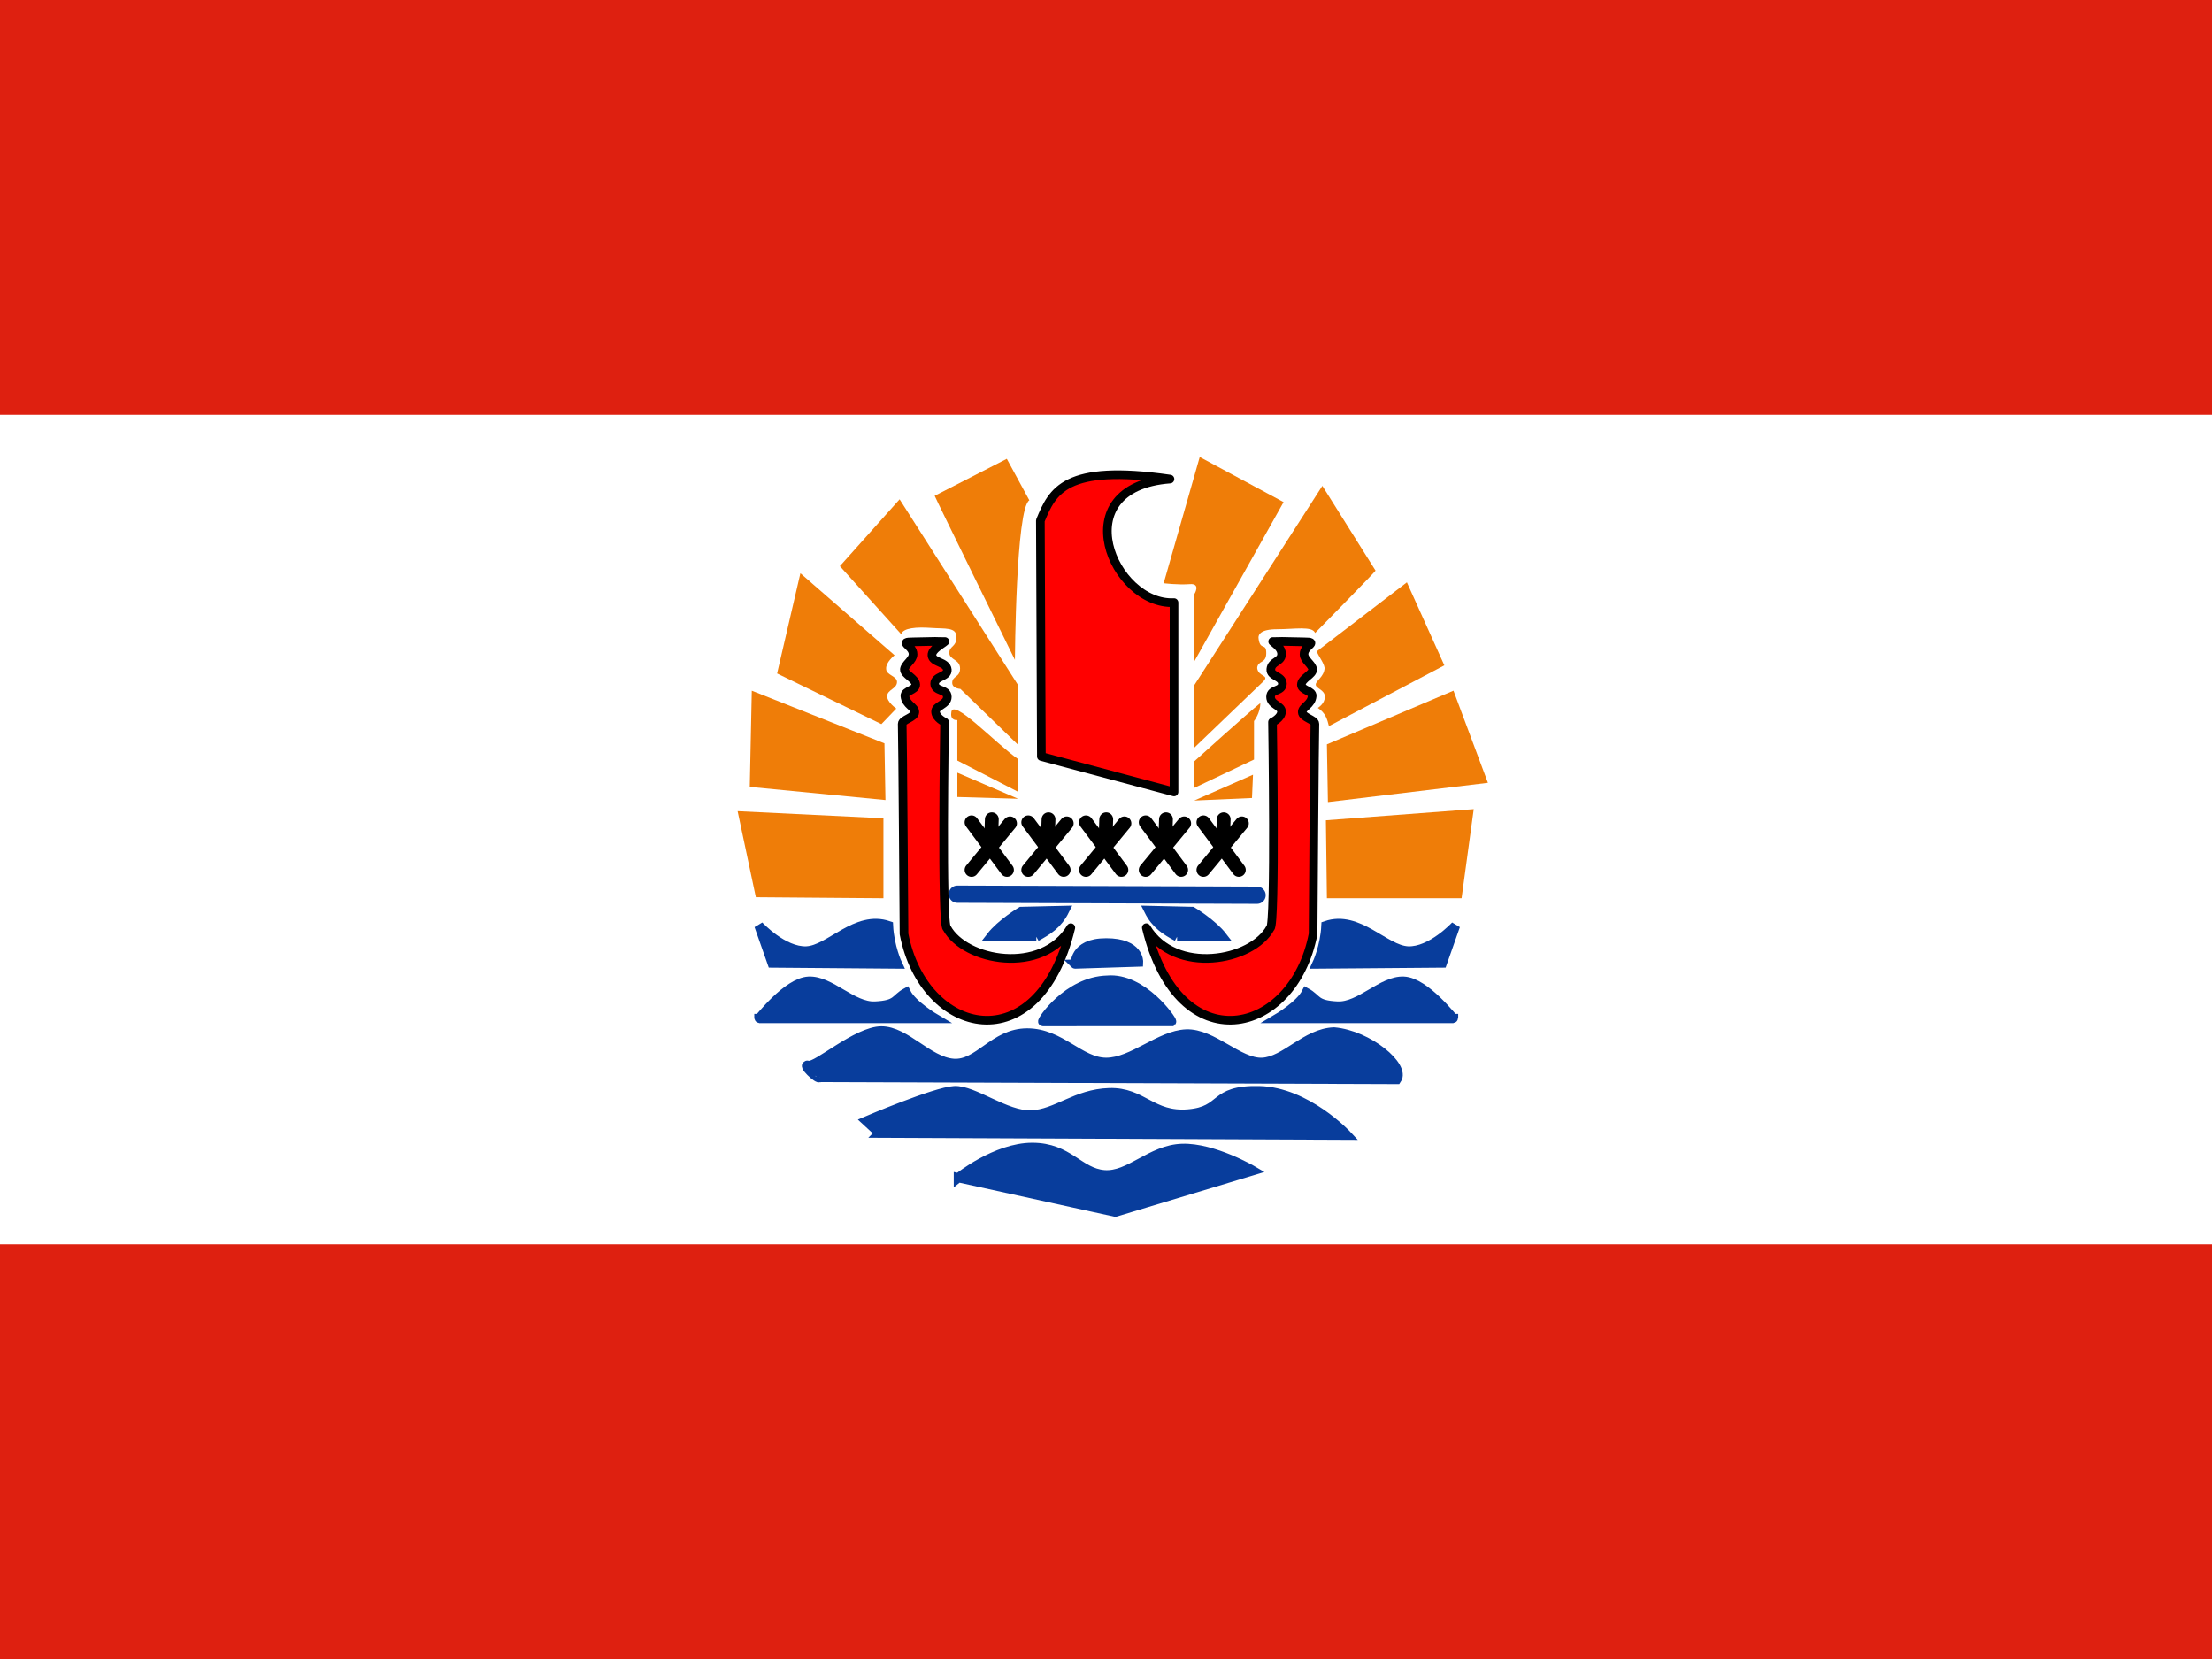
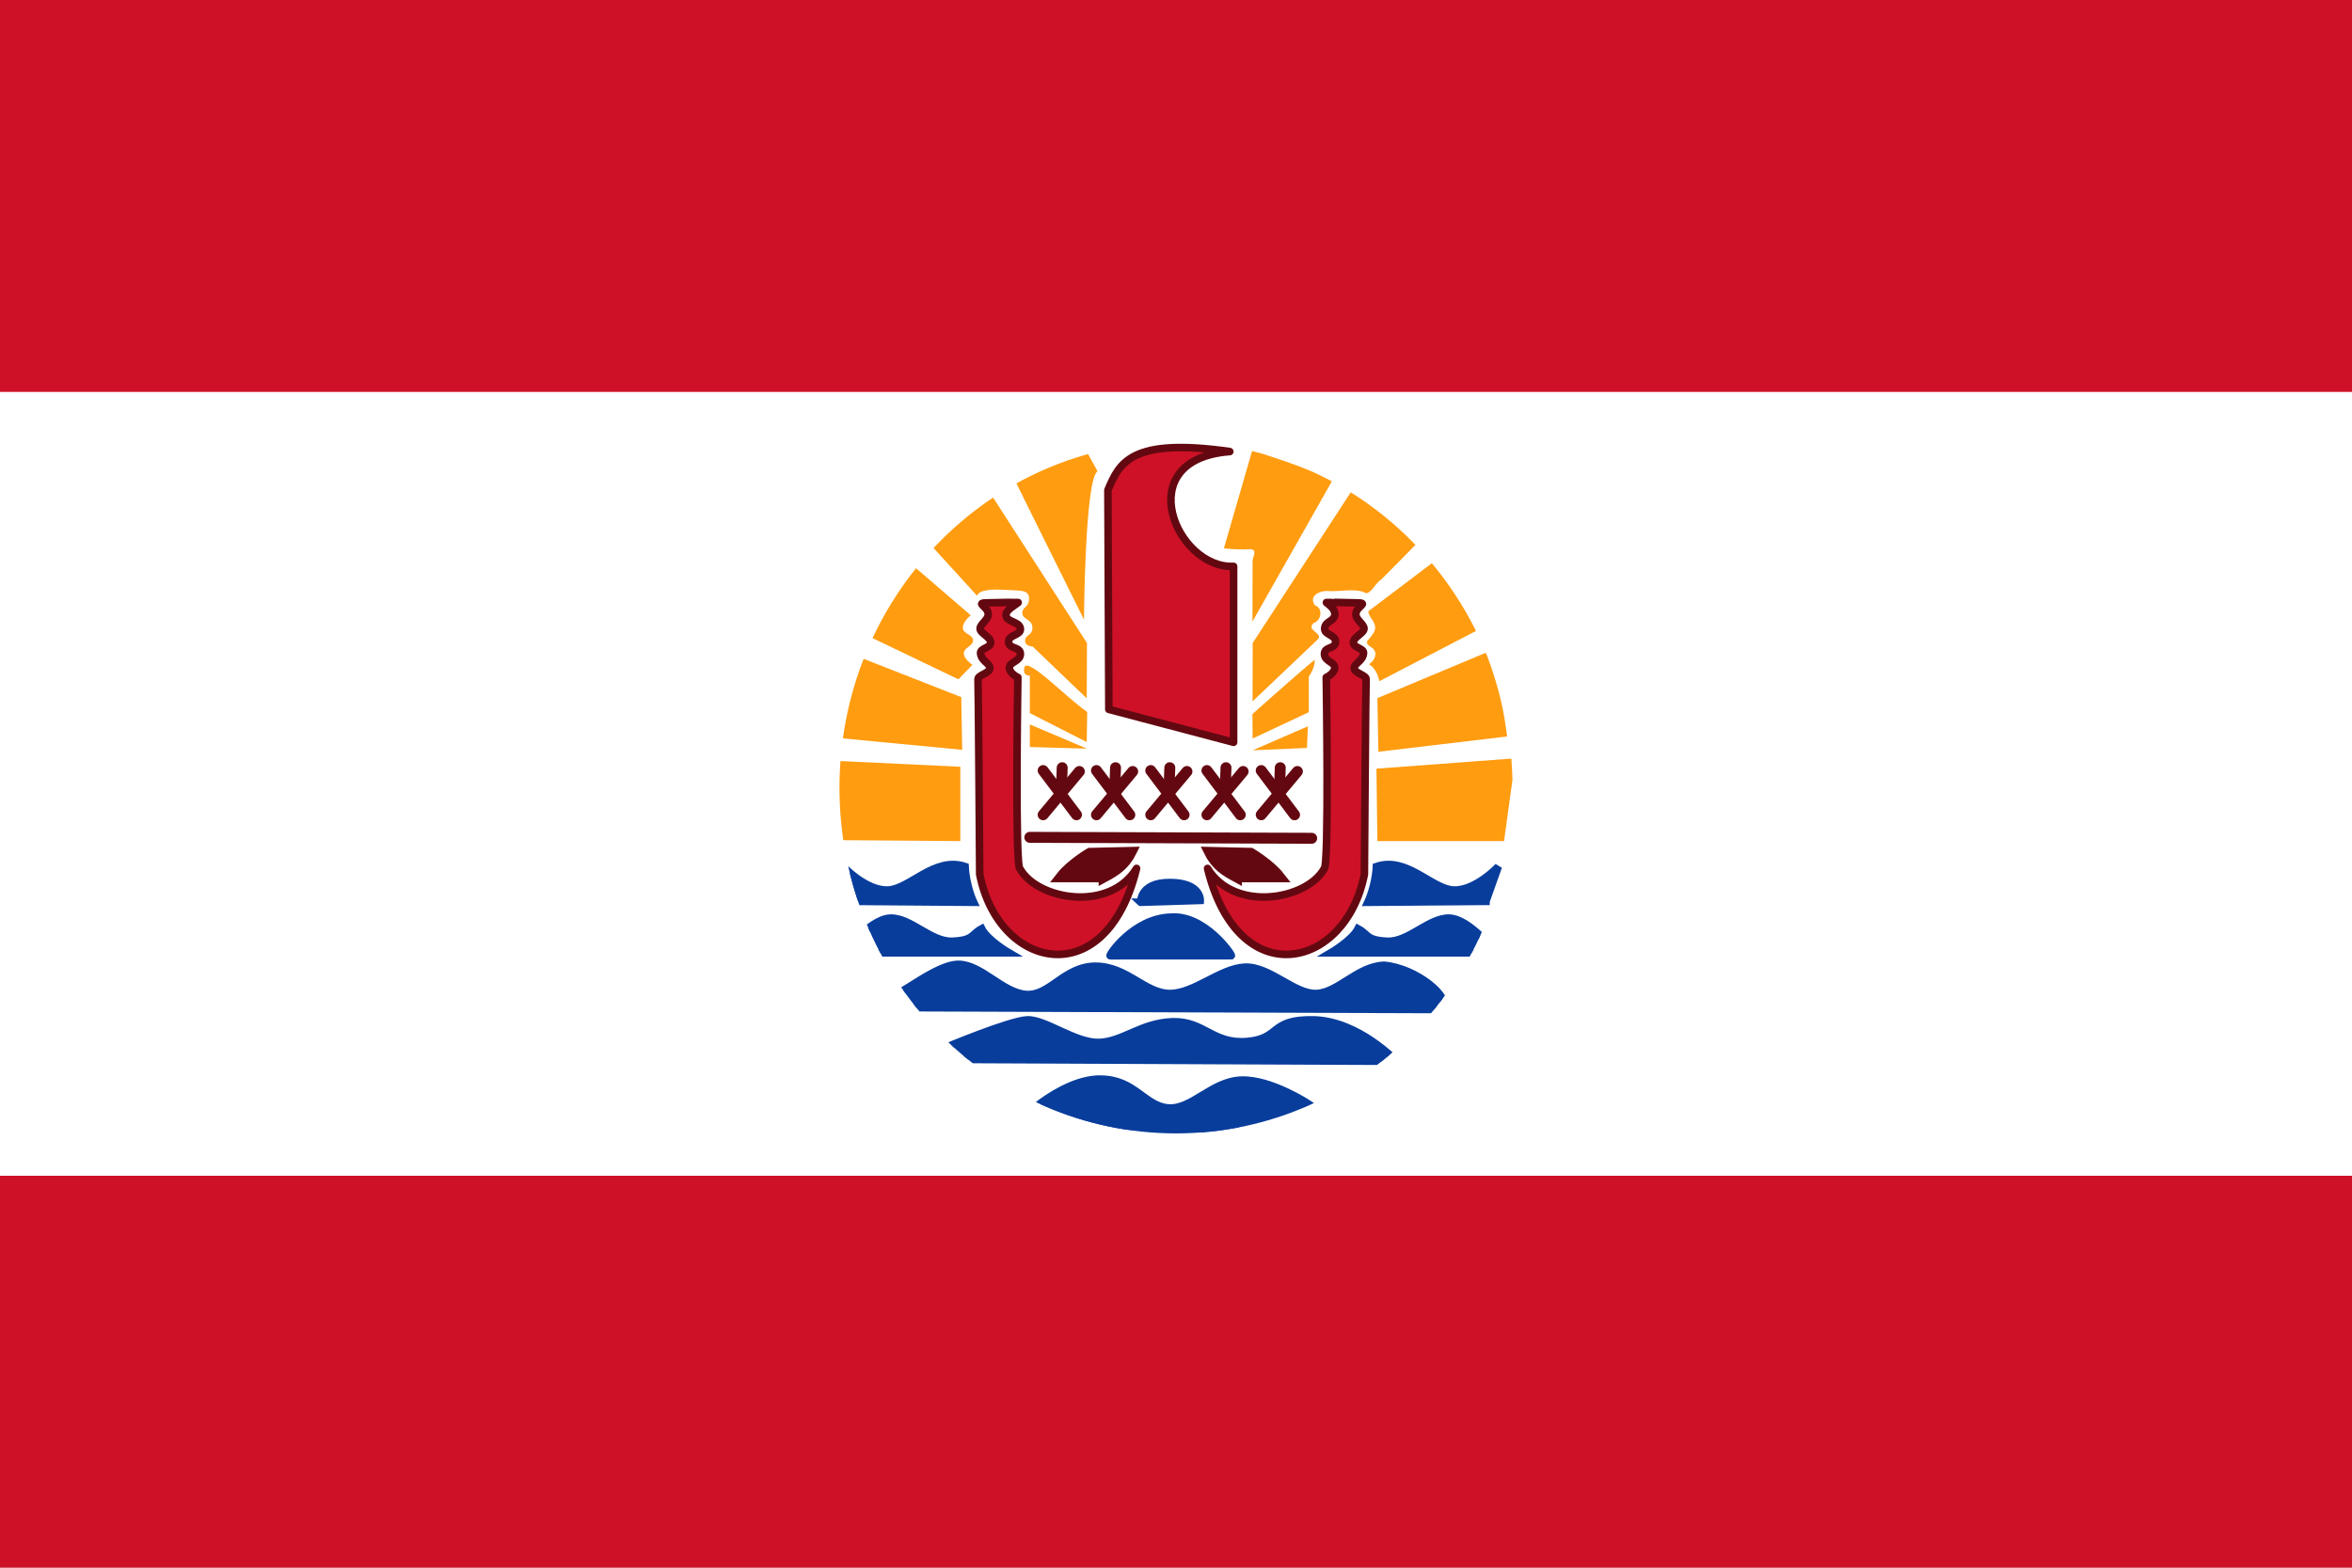
- <svg xmlns="http://www.w3.org/2000/svg" id="svg548" version="1.1" viewBox="0 0 640 480">
-   <defs id="defs550">
-     <clipPath id="clipPath3278" clipPathUnits="userSpaceOnUse">
-       <rect id="rect3280" fill-opacity=".67" height="480" width="640" y="0" x="0" />
-     </clipPath>
-   </defs>
-   <g id="flag" clip-path="url(#clipPath3278)">
-     <rect id="rect3092" height="480" width="640" y="0" x="0" fill="#fff" />
-     <rect id="rect3145" height="480" width="480" y="0" x="80" fill="#fff" />
-     <path id="path560" d="m277.28 340.75s10.839-8.788 21.386-8.788 13.477 7.323 20.801 7.908c7.324 0.586 13.475-7.324 22.558-7.616 9.082-0.292 20.508 6.444 20.508 6.444l-39.843 12.013-45.41-9.962z" fill-rule="evenodd" stroke="#083d9c" stroke-width="2pt" fill="#083d9c" />
-     <path id="path561" d="m254.43 327.86 135.35 0.586s-11.718-12.597-25.488-12.89c-13.769-0.295-9.96 5.859-20.507 6.737-10.546 0.88-13.185-6.444-22.852-6.152-9.666 0.292-15.234 6.152-22.557 6.446-7.324 0.292-16.699-7.326-22.266-7.031-5.567 0.292-25.488 8.788-25.488 8.788l3.809 3.515z" fill-rule="evenodd" stroke="#083d9c" stroke-width="2pt" fill="#083d9c" />
-     <path id="path562" d="m237.15 311.75 166.99 0.587c2.636-3.809-8.204-12.891-18.163-13.77-8.205 0.292-14.062 8.496-20.801 8.79-6.739 0.292-14.355-8.498-21.973-8.203-7.616 0.292-15.526 8.203-23.144 8.203-7.616 0-13.183-8.498-22.85-8.498-9.668 0-14.062 9.375-21.386 8.79-7.326-0.586-13.77-9.374-20.801-9.374-7.031 0-18.75 10.546-21.093 9.96-2.344-0.585 2.928 4.395 3.223 3.515z" fill-rule="evenodd" stroke="#083d9c" stroke-width="2pt" fill="#083d9c" />
-     <path id="path563" stroke-linejoin="round" d="m301.3 218.88 38.38 10.255v-54.786c-17.579 0.88-32.226-33.397-1.172-35.741-30.468-4.395-33.985 3.515-37.5 12.011l0.292 68.261z" fill-rule="evenodd" stroke="#000" stroke-width="2.5" fill="#f00" />
-     <path id="path564" d="m276.99 258.72 86.718 0.292" fill-rule="evenodd" stroke="#083d9c" stroke-linecap="round" stroke-width="5" fill="#083d9c" />
-     <g id="g570" transform="matrix(1.875 0 0 1.875 -40 -.000030649)" stroke="#000" stroke-linecap="round" stroke-width="2.133" fill="none">
-       <path id="path565" d="m171.25 126.89 5.469 7.344" />
-       <path id="path566" d="m171.25 134.24 5.938-7.187" />
-       <path id="path567" d="m174.38 126.42-0.156 4.531" />
+ <svg xmlns="http://www.w3.org/2000/svg" xmlns:xlink="http://www.w3.org/1999/xlink" id="french_polynesia_flag" viewBox="0 0 600 400">
+   <clipPath id="c">
+     <ellipse cy="201" cx="300" rx="85.849" ry="88.189" />
+   </clipPath>
+   <rect width="600" fill="#ce1126" height="400" />
+   <rect y="100" width="600" fill="#fff" height="200" />
+   <g clip-path="url(#c)">
+     <g fill="#ff9c10">
+       <path d="m277.29 191.02-14.575-0.419v-5.762l14.575 6.182z" />
+       <path d="m277.23 189.34-14.515-7.383v-9.602s-1.701 0.239-1.458-1.681c0.08-4.001 10.667 7.303 16.093 10.984l-0.121 7.683z" />
+       <path d="m214.37 214.37 30.606 0.24v-18.966l-34.98-1.67 4.373 20.405z" />
+       <path d="m212.91 188.2 32.551 3.121-0.242-13.444-31.822-12.484-0.487 22.807z" />
+       <path d="m219.47 161.32 25.021 12.003 3.573-3.686s-2.301-1.567-2.187-3.008c0.043-1.458 2.315-1.679 2.358-3.262 0.042-1.458-2.573-1.633-2.601-3.092-0.171-1.581 2.015-3.276 2.015-3.276l-22.591-19.446-5.588 23.768z" />
+       <path d="m383.68 214.61h-32.307l-0.242-18.485 35.464-2.641-2.915 21.127z" />
+       <path d="m384.47 187.91c-0.408-3.001-0.836-5.995-1.531-8.938-0.931-3.94-2.121-7.817-3.562-11.594-0.106-0.279-0.266-0.535-0.375-0.812l-27.625 11.562 0.25 13.688 32.844-3.906z" />
+       <path d="m365.59 143.47c-5.51 4.167-11.021 8.333-16.531 12.5 0.027 1.196 1.219 2.116 1.548 3.26 0.763 1.606-0.754 3.026-1.692 4.161-0.761 1.047 0.879 1.581 1.424 2.199 1.2 1.232 0.155 3.162-1.123 3.879 1.54 0.921 2.317 2.645 2.656 4.344 8.25-4.292 16.5-8.583 24.75-12.875-2.96-6.236-6.651-12.132-11.031-17.468z" />
+       <path d="m319.56 191.44 13.845-0.599 0.242-5.524-14.088 6.123z" />
+       <path d="m319.55 188.44-0.059-6.241s13.115-11.703 15.909-13.864c0 2.401-1.517 4.26-1.517 4.26v9.123l-14.332 6.722z" />
+       <path d="m234.54 135.87c0.242 0.24 14.718 16.14 14.718 16.14 0.406-1.507 3.744-1.736 7.144-1.495 3.402 0.239 6.113-0.225 6.113 2.176 0 2.4-1.726 2.059-1.726 3.74s2.586 1.54 2.586 3.698c0 2.161-1.875 1.72-1.885 3.393-0.006 1.383 1.956 1.457 1.956 1.457l13.785 13.205 0.06-14.105-28.42-44.052-14.331 15.845z" />
+       <path d="m257.28 119.19c0.216 0.641 19.25 38.906 19.25 38.906s0.216-35.913 3.46-37.837l-5.407-9.834-17.303 8.765z" />
+       <path d="m319.41 115.06c-2.396 8.281-4.792 16.562-7.188 24.844 2.241 0.267 4.504 0.339 6.756 0.214 2.025 0.174 0.448 2.072 0.555 3.195-0.01 5.093-0.02 10.186-0.03 15.278 6.771-11.958 13.542-23.917 20.312-35.875-4.67-2.438-9.627-4.248-14.616-5.905-1.902-0.671-3.836-1.253-5.79-1.751z" />
+       <path d="m344.69 125.44l-25.125 38.625c-0.01 4.958-0.021 9.917-0.031 14.875 5.594-5.322 11.217-10.617 16.794-15.957 1.058-1.499-3.36-2.233-1.151-4.059 2.001-0.631 2.34-3.863 0.233-4.484-1.736-2.549 1.57-3.899 3.653-3.62 2.901 0.132 5.889-0.631 8.725 0.174 1.562 1.493 3-2.255 4.532-3.099 3.03-3.048 6.063-6.092 9.059-9.174-4.937-5.146-10.573-9.615-16.688-13.282z" />
    </g>
-     <g id="g574" transform="matrix(1.875 0 0 1.875 -23.594 -.000030649)" stroke="#000" stroke-linecap="round" stroke-width="2.133" fill="none">
-       <path id="path575" d="m171.25 126.89 5.469 7.344" />
-       <path id="path576" d="m171.25 134.24 5.938-7.187" />
-       <path id="path577" d="m174.38 126.42-0.156 4.531" />
+     <g stroke="#083d9c" stroke-width="1.932" fill="#083d9c">
+       <path stroke-width="2.057" d="m279.88 275.41c-6.178 0.349-12.334 4.518-15.219 6.75 5.18 2.267 10.71 4.037 16.594 5.25 9.375 1.574 18.75 1.562 28.125 1.562 1.53-0.193 3.045-0.411 4.531-0.656l19.75-6.656s-9.501-6.271-17.031-6c-7.531 0.271-12.615 7.638-18.688 7.094-6.073-0.544-8.505-7.344-17.25-7.344-0.273 0-0.539-0.015-0.812 0z" />
+       <path d="m244.01 270.31 112.23 0.48s-9.716-10.323-21.134-10.563c-11.417-0.242-8.258 4.801-17.003 5.52-8.744 0.721-10.932-5.281-18.948-5.041-8.015 0.239-12.632 5.041-18.703 5.282-6.073 0.239-13.846-6.003-18.462-5.761-4.616 0.239-21.134 7.201-21.134 7.201l3.158 2.881z" />
+       <path d="m229.68 257.1 138.46 0.481c2.186-3.121-6.802-10.563-15.06-11.284-6.804 0.239-11.66 6.962-17.247 7.203-5.587 0.239-11.902-6.963-18.219-6.722-6.315 0.239-12.874 6.722-19.19 6.722-6.315 0-10.931-6.963-18.946-6.963-8.016 0-11.66 7.683-17.733 7.203-6.074-0.48-11.418-7.682-17.247-7.682-5.83 0-15.546 8.642-17.489 8.162-1.943-0.48 2.428 3.601 2.672 2.881z" />
+       <path d="m283.21 243.86 30.908-0.018c0.241-0.24-6.92-10.55-15.449-9.823-9.502 0.246-15.956 9.841-15.459 9.841z" />
+       <path d="m381.77 243.12h-42.294s5.474-3.197 6.966-6.147c2.736 1.476 1.99 2.95 7.464 3.196 5.473 0.246 10.697-6.146 15.923-5.9 5.224 0.246 11.941 9.097 11.941 8.851z" />
+       <path d="m215.1 243.12h42.294s-5.474-3.197-6.966-6.147c-2.736 1.476-1.99 2.95-7.464 3.196-5.472 0.246-10.697-6.146-15.923-5.9-5.224 0.246-11.941 9.097-11.941 8.851z" />
+       <path d="m218.26 229.98 30.121 0.239s-1.943-4.08-2.186-9.122c-7.775-2.64-14.09 5.761-19.677 6.002-5.586 0.239-11.415-6.002-11.415-6.002l3.157 8.882z" />
+       <path d="m379.07 229.98-30.122 0.239s1.944-4.08 2.186-9.122c7.774-2.64 14.089 5.761 19.677 6.002 5.587 0.239 11.416-6.002 11.416-6.002l-3.157 8.882z" />
+       <path d="m290.89 230.22 15.302-0.479s0.244-4.562-7.773-4.562c-8.016 0-7.287 5.282-7.53 5.041z" />
    </g>
-     <g id="g578" transform="matrix(1.875 0 0 1.875 -6.8953 -.000030649)" stroke="#000" stroke-linecap="round" stroke-width="2.133" fill="none">
-       <path id="path579" d="m171.25 126.89 5.469 7.344" />
-       <path id="path580" d="m171.25 134.24 5.938-7.187" />
-       <path id="path581" d="m174.38 126.42-0.156 4.531" />
+     <g stroke-linejoin="round" stroke="#630810" stroke-width="1.932" fill="#ce1126">
+       <path d="m282.87 181 31.823 8.403v-44.895c-14.576 0.721-26.72-27.368-0.972-29.288-25.263-3.602-28.179 2.881-31.093 9.843l0.242 55.937z" />
+       <path d="m289.94 221.58c-6.921 11.33-25.425 7.97-29.752 0.06-1.296-0.363-0.53-48.8-0.53-48.8s-2.067-0.931-2.163-2.42c-0.095-1.504 2.811-1.641 2.811-3.566 0-1.924-2.968-1.17-3.027-3.106 0.013-1.851 3.168-1.596 3.027-3.307-0.167-1.928-3.534-1.643-3.677-3.421-0.109-1.412 2.409-2.644 3.108-3.279-0.453 0.022-2.339-0.028-2.351-0.034-1.767 0.036-3.534 0.071-5.3 0.107-3.765 0.004 0.065 0.811 0.01 2.958-0.035 1.403-1.909 2.336-2.077 3.555-0.059 1.252 2.683 2.131 2.717 3.634 0.031 1.341-2.694 1.432-2.596 2.678 0.169 2.108 2.414 2.572 2.38 3.849-0.035 1.275-3.021 1.761-3.029 2.778 0.104 1.968 0.432 49.807 0.432 49.807 4.758 24.37 32.228 30.569 40.015-1.496z" />
+       <path d="m308.05 221.58c6.921 11.33 25.424 7.97 29.751 0.06 1.296-0.363 0.53-48.8 0.53-48.8s2.067-0.931 2.162-2.42c0.095-1.504-2.629-1.641-2.629-3.566 0-1.924 2.786-1.17 2.845-3.106-0.012-1.851-2.925-1.716-2.784-3.428 0.166-1.928 2.453-1.702 2.583-3.48 0.109-1.531-1.436-2.464-2.136-3.099 0.452 0.022 2.217-0.028 2.23-0.034 1.766 0.036 3.533 0.071 5.299 0.107 3.766 0.004-0.065 0.811-0.009 2.958 0.034 1.403 1.909 2.336 2.077 3.555 0.059 1.252-2.684 2.131-2.718 3.634-0.03 1.341 2.695 1.432 2.596 2.678-0.169 2.108-2.414 2.572-2.38 3.849 0.034 1.275 3.021 1.761 3.028 2.778-0.103 1.968-0.432 49.807-0.432 49.807-4.759 24.37-32.228 30.569-40.015-1.496z" />
    </g>
-     <g id="g582" transform="matrix(1.875 0 0 1.875 10.39 -.000030649)" stroke="#000" stroke-linecap="round" stroke-width="2.133" fill="none">
-       <path id="path583" d="m171.25 126.89 5.469 7.344" />
-       <path id="path584" d="m171.25 134.24 5.938-7.187" />
-       <path id="path585" d="m174.38 126.42-0.156 4.531" />
+     <g stroke="#630810" stroke-width="2.792" stroke-linecap="round" fill="#630810">
+       <path d="m281.66 223.73c2.672-1.442 5.101-2.881 6.802-6.243l-10.446 0.239s-4.856 2.882-7.287 6.003h10.931z" />
+       <path d="m315.42 223.73c-2.672-1.442-5.1-2.881-6.801-6.243l10.445 0.239s4.857 2.882 7.287 6.003h-10.931z" />
+       <path d="m262.71 213.65 71.903 0.239" />
+       <g id="x">
+         <path d="m266.11 196.61 8.502 11.284" />
+         <path d="m266.11 207.89 9.232-11.043" />
+         <path d="m270.97 195.88-0.243 6.962" />
+       </g>
+       <use x="13.604" xlink:href="#x" />
+       <use x="27.45" xlink:href="#x" />
+       <use x="41.782" xlink:href="#x" />
+       <use x="55.628" xlink:href="#x" />
    </g>
-     <g id="g586" transform="matrix(1.875 0 0 1.875 27.089 -.000030649)" stroke="#000" stroke-linecap="round" stroke-width="2.133" fill="none">
-       <path id="path587" d="m171.25 126.89 5.469 7.344" />
-       <path id="path588" d="m171.25 134.24 5.938-7.187" />
-       <path id="path589" d="m174.38 126.42-0.156 4.531" />
-     </g>
-     <path id="path590" fill-rule="evenodd" fill="#ef7d08" d="m218.69 259.6 36.913 0.293v-23.144l-42.187-2.049 5.274 24.901z" />
-     <path id="path591" fill-rule="evenodd" fill="#ef7d08" d="m216.93 227.67 39.258 3.809-0.292-16.406-38.379-15.234-0.587 27.832z" />
-     <path id="path592" fill-rule="evenodd" fill="#ef7d08" d="m224.84 194.86 30.176 14.648 4.309-4.498s-2.775-1.912-2.638-3.671c0.052-1.78 2.792-2.049 2.844-3.981 0.05-1.779-3.103-1.993-3.137-3.774-0.206-1.929 2.431-3.998 2.431-3.998l-27.245-23.73-6.739 29.004z" />
-     <path id="path593" fill-rule="evenodd" fill="#ef7d08" d="m422.88 259.89h-38.964l-0.292-22.558 42.772-3.223-3.515 25.781z" />
-     <path id="path594" fill-rule="evenodd" fill="#ef7d08" d="m384.21 232.06 46.29-5.565-9.962-26.66-36.621 15.526 0.292 16.698z" />
-     <path id="path595" fill-rule="evenodd" fill="#ef7d08" d="m417.9 192.51-33.398 17.578c-0.488-1.905-0.902-3.737-3.221-5.274 0 0 2.049-1.172 2.049-3.223 0-2.049-2.637-2.344-2.637-3.515s2.417-2.196 2.563-4.833c-0.292-1.831-2.563-4.393-2.124-4.907l25.928-19.849 10.839 24.024z" />
-     <path id="path596" fill-rule="evenodd" fill="#ef7d08" d="m345.54 231.62 16.698-0.732 0.292-6.74-16.99 7.472z" />
-     <path id="path597" fill-rule="evenodd" fill="#ef7d08" d="m294.57 231.11-17.578-0.512v-7.032l17.578 7.544z" />
-     <path id="path598" fill-rule="evenodd" fill="#ef7d08" d="m294.49 229.06-17.505-9.009v-11.718s-2.051 0.292-1.758-2.051c0.097-4.883 12.865 8.912 19.409 13.403l-0.146 9.375z" />
-     <path id="path599" fill-rule="evenodd" fill="#ef7d08" d="m345.54 227.96-0.072-7.616s15.818-14.281 19.187-16.919c0 2.93-1.83 5.199-1.83 5.199v11.133l-17.286 8.203z" />
-     <path id="path600" fill-rule="evenodd" fill="#ef7d08" d="m243 163.8c0.292 0.293 17.75 19.696 17.75 19.696 0.49-1.839 4.515-2.118 8.616-1.825 4.103 0.292 7.372-0.275 7.372 2.655 0 2.929-2.081 2.513-2.081 4.564s3.119 1.879 3.119 4.513c0 2.637-2.261 2.099-2.273 4.14-0.007 1.688 2.359 1.778 2.359 1.778l16.626 16.114 0.073-17.213-34.276-53.758-17.284 19.336z" />
-     <path id="path601" fill-rule="evenodd" fill="#ef7d08" d="m270.43 143.45c0.26 0.782 23.216 47.477 23.216 47.477s0.26-43.825 4.173-46.173l-6.521-12-20.869 10.696z" />
-     <path id="path602" fill-rule="evenodd" fill="#ef7d08" d="m371.38 145.27-25.923 46.245 0.034-19.491s2.15-3.277-1.242-3.016c-3.39 0.26-7.564-0.261-7.564-0.261l10.434-36.521 24.26 13.044z" />
-     <path id="path603" fill-rule="evenodd" fill="#ef7d08" d="m397.99 165.1c-0.261 0.522-17.488 18.04-17.488 18.04-0.782-2.086-5.99-1.085-10.947-1.085-4.957 0-5.647 1.589-5.385 2.893 0.522 3.392 2.196 0.892 2.196 4.023 0 3.129-2.411 1.988-2.627 4.279 0.24 2.632 3.786 1.982 1.709 3.976l-19.948 19.149 0.056-18.146 37.042-57.652 15.392 24.521z" />
-     <path id="path604" stroke-linejoin="round" d="m309.82 268.4c-8.348 13.826-30.664 9.726-35.882 0.073-1.564-0.443-0.639-59.551-0.639-59.551s-2.494-1.136-2.609-2.953c-0.114-1.836 3.39-2.002 3.39-4.351 0-2.347-3.579-1.427-3.651-3.79 0.015-2.259 3.821-1.948 3.651-4.036-0.201-2.353-4.262-2.005-4.435-4.174-0.132-1.723 2.905-3.226 3.749-4.001-0.546 0.027-2.821-0.034-2.835-0.042-2.131 0.043-4.262 0.087-6.392 0.131-4.541 0.005 0.078 0.99 0.012 3.61-0.042 1.712-2.303 2.851-2.505 4.339-0.072 1.528 3.236 2.601 3.277 4.435 0.038 1.636-3.249 1.748-3.131 3.268 0.204 2.573 2.912 3.139 2.871 4.697-0.042 1.556-3.643 2.149-3.653 3.391 0.126 2.402 0.522 60.781 0.522 60.781 5.739 29.739 38.868 37.304 48.26-1.825z" fill-rule="evenodd" stroke="#000" stroke-width="2.5" fill="#f00" />
-     <path id="path606" stroke-linejoin="round" d="m331.66 268.4c8.348 13.826 30.663 9.726 35.881 0.073 1.564-0.443 0.64-59.551 0.64-59.551s2.494-1.136 2.608-2.953c0.114-1.836-3.171-2.002-3.171-4.351 0-2.347 3.361-1.427 3.431-3.79-0.015-2.259-3.528-2.094-3.358-4.183 0.2-2.352 2.959-2.078 3.116-4.247 0.132-1.869-1.732-3.006-2.576-3.781 0.546 0.027 2.674-0.034 2.689-0.042 2.13 0.043 4.261 0.087 6.391 0.131 4.542 0.005-0.078 0.99-0.011 3.61 0.041 1.712 2.302 2.851 2.505 4.339 0.071 1.528-3.237 2.601-3.278 4.435-0.037 1.636 3.25 1.748 3.131 3.268-0.204 2.573-2.912 3.139-2.87 4.697 0.041 1.556 3.643 2.149 3.652 3.391-0.125 2.402-0.521 60.781-0.521 60.781-5.74 29.739-38.868 37.304-48.26-1.825z" fill-rule="evenodd" stroke="#000" stroke-width="2.5" fill="#f00" />
-     <path id="path610" d="m301.71 295.59 37.277-0.022c0.29-0.293-8.346-12.874-18.632-11.987-11.46 0.3-19.244 12.009-18.644 12.009z" fill-rule="evenodd" stroke="#083d9c" stroke-width="2pt" fill="#083d9c" />
-     <path id="path611" d="m420.57 294.68h-51.008s6.602-3.901 8.402-7.502c3.3 1.801 2.4 3.6 9.002 3.901 6.6 0.3 12.901-7.5 19.203-7.2 6.3 0.3 14.401 11.102 14.401 10.802z" fill-rule="evenodd" stroke="#083d9c" stroke-width="2pt" fill="#083d9c" />
-     <path id="path612" d="m219.57 294.68h51.008s-6.602-3.901-8.402-7.502c-3.3 1.801-2.4 3.6-9.002 3.901-6.599 0.3-12.901-7.5-19.203-7.2-6.3 0.3-14.401 11.102-14.401 10.802z" fill-rule="evenodd" stroke="#083d9c" stroke-width="2pt" fill="#083d9c" />
-     <path id="path613" d="m223.38 278.64 36.327 0.292s-2.344-4.979-2.636-11.131c-9.377-3.221-16.993 7.031-23.732 7.324-6.737 0.292-13.767-7.324-13.767-7.324l3.808 10.839z" fill-rule="evenodd" stroke="#083d9c" stroke-width="2pt" fill="#083d9c" />
-     <path id="path614" d="m417.32 278.64-36.328 0.292s2.345-4.979 2.637-11.131c9.376-3.221 16.992 7.031 23.731 7.324 6.737 0.292 13.768-7.324 13.768-7.324l-3.808 10.839z" fill-rule="evenodd" stroke="#083d9c" stroke-width="2pt" fill="#083d9c" />
-     <path id="path615" d="m310.97 278.94 18.455-0.584s0.294-5.567-9.374-5.567c-9.668 0-8.788 6.445-9.081 6.151z" fill-rule="evenodd" stroke="#083d9c" stroke-width="2pt" fill="#083d9c" />
-     <path id="path616" d="m299.84 271.03c3.223-1.759 6.152-3.515 8.204-7.618l-12.598 0.292s-5.857 3.517-8.788 7.326h13.183z" fill-rule="evenodd" stroke="#083d9c" stroke-width="2pt" fill="#083d9c" />
-     <path id="path617" d="m340.56 271.03c-3.223-1.759-6.151-3.515-8.203-7.618l12.597 0.292s5.858 3.517 8.788 7.326h-13.183z" fill-rule="evenodd" stroke="#083d9c" stroke-width="2pt" fill="#083d9c" />
-     <rect id="rect618" fill-rule="evenodd" height="120" width="720" y="360" x="-40" stroke-width="1pt" fill="#de2010" />
-     <rect id="rect619" fill-rule="evenodd" height="120" width="720" y="-4.0231e-7" x="-40" stroke-width="1pt" fill="#de2010" />
  </g>
</svg>
